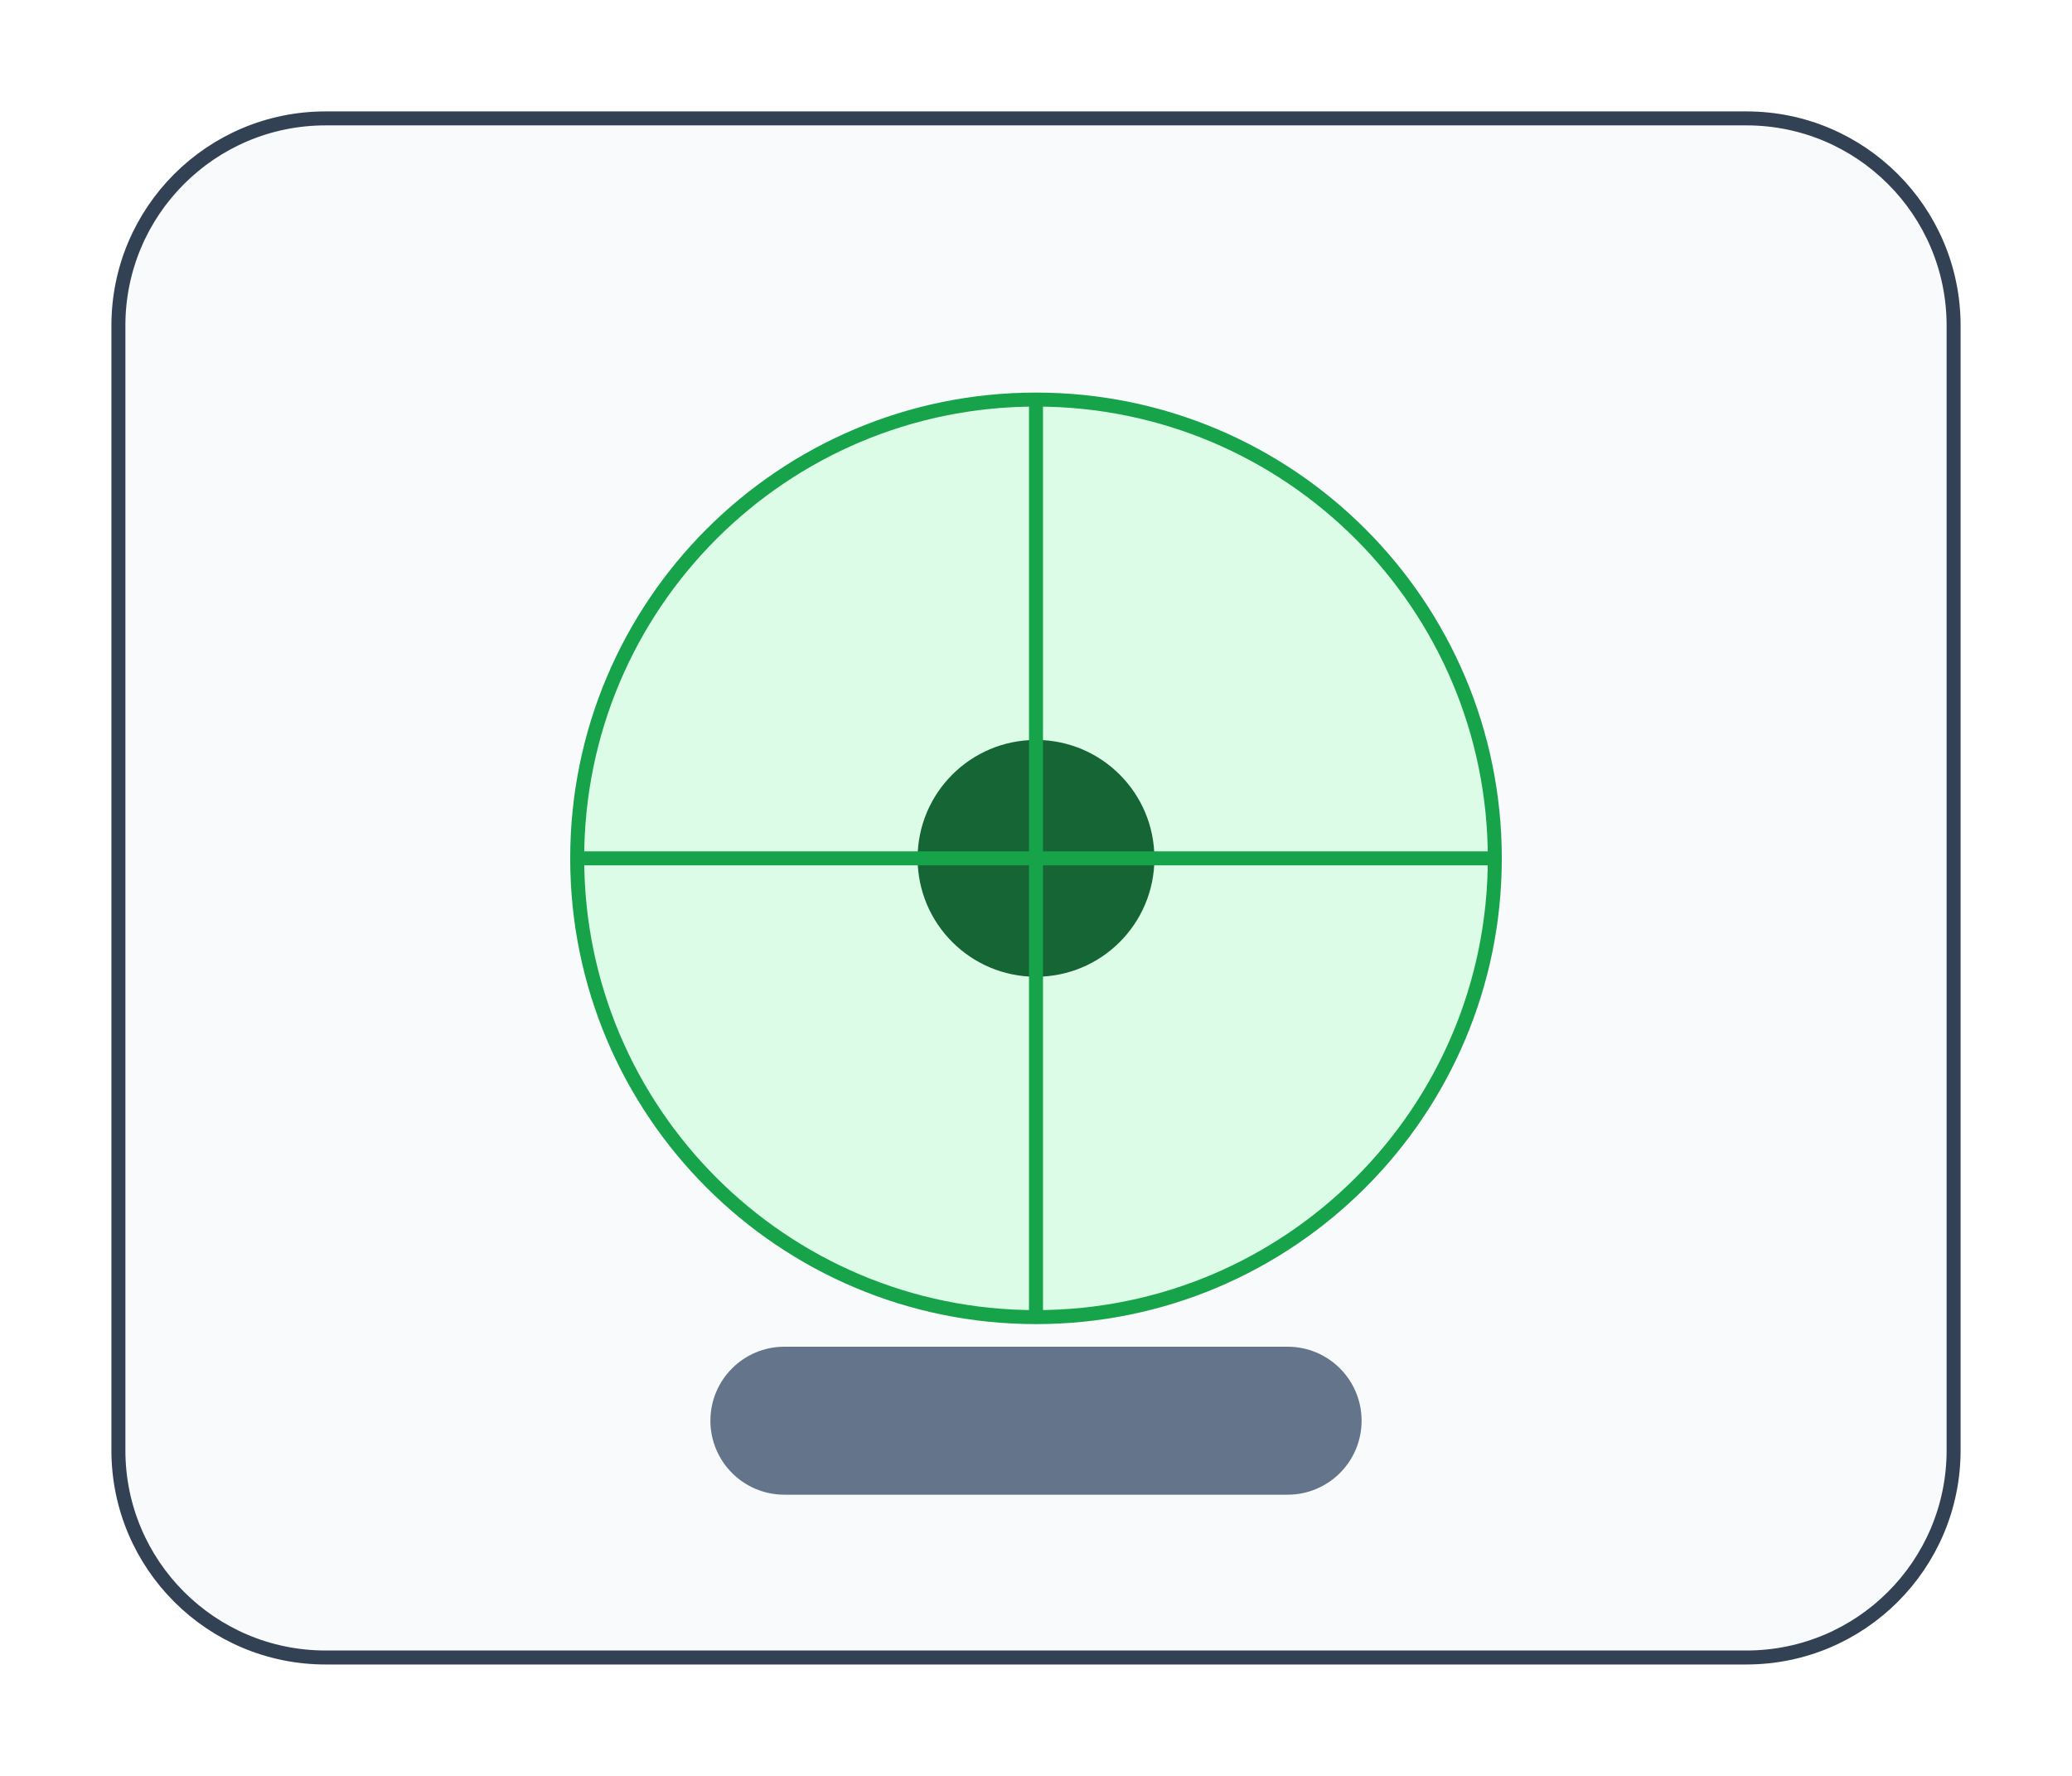
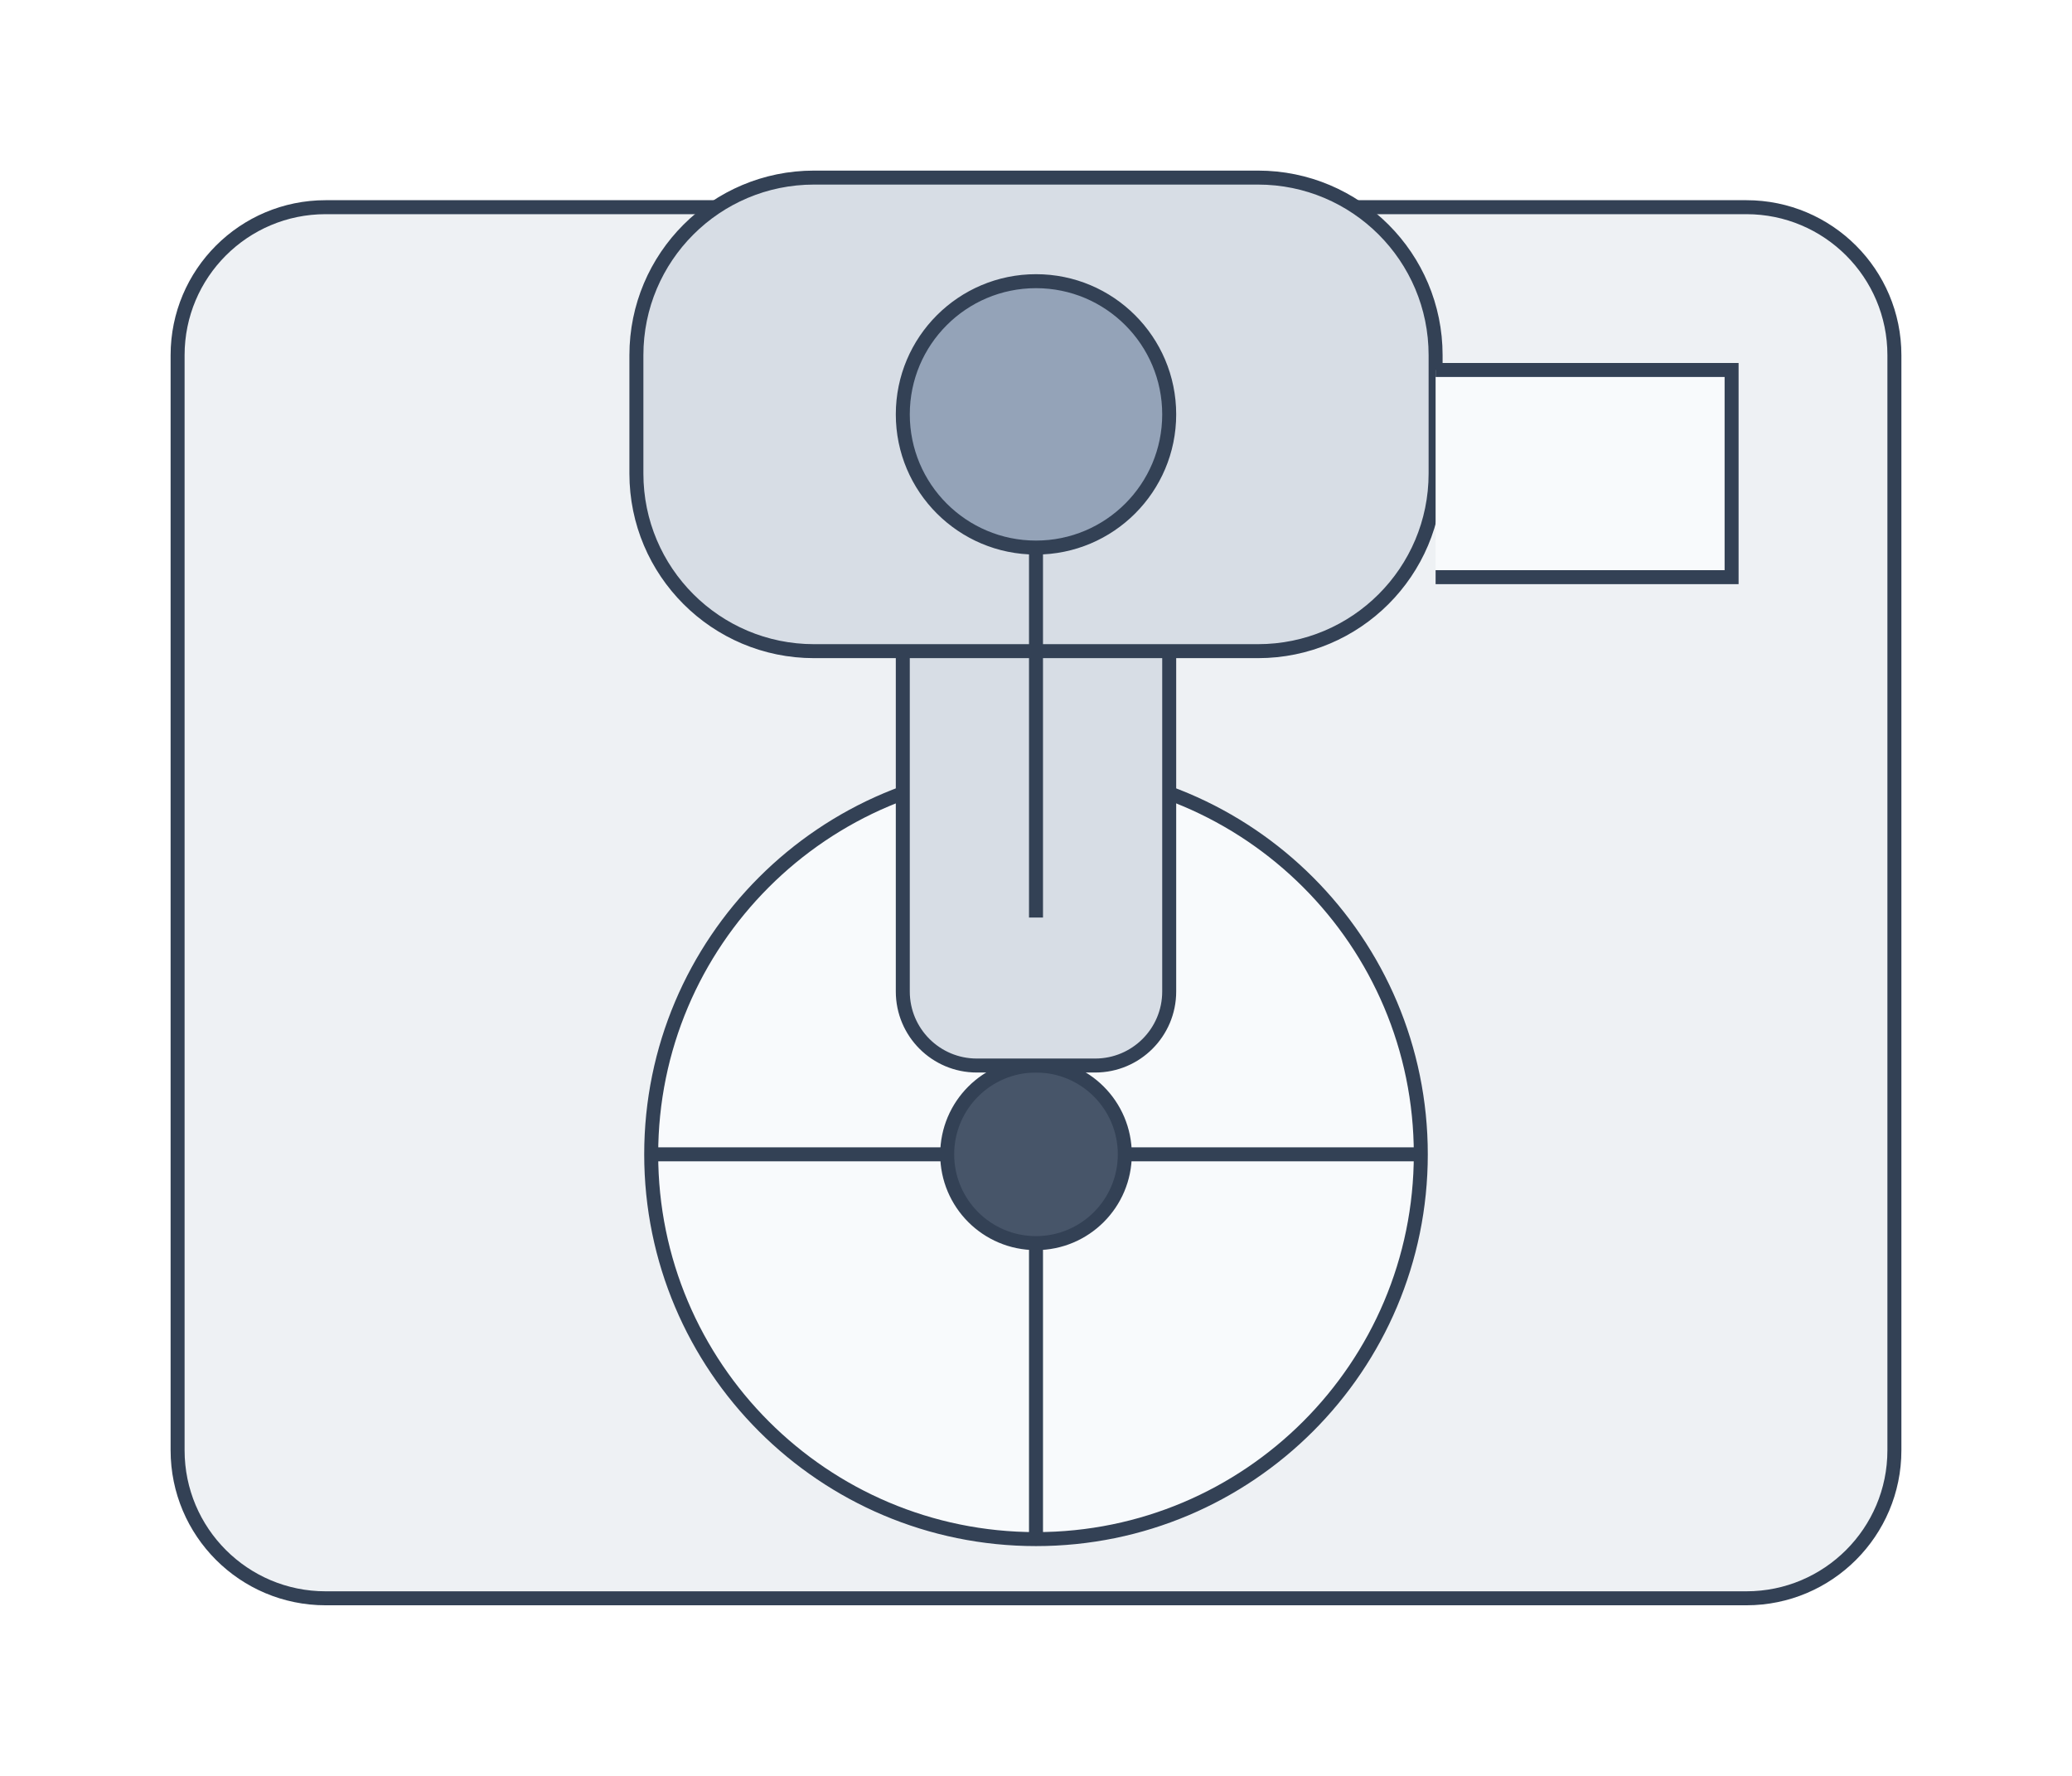
<svg xmlns="http://www.w3.org/2000/svg" viewBox="0 0 140 120" role="img" aria-label="Furadeira de coluna vista de cima">
  <style>[stroke]{stroke-width:.25mm!important;vector-effect:non-scaling-stroke}</style>
-   <rect x="8" y="8" width="124" height="104" rx="14" fill="#f8fafc" stroke="#334155" stroke-width="6" />
-   <circle cx="70" cy="58" r="31" fill="#dcfce7" stroke="#16a34a" stroke-width="5" />
-   <circle cx="70" cy="58" r="8" fill="#166534" />
-   <path d="M70 27v62M39 58h62" stroke="#16a34a" stroke-width="3" />
-   <rect x="48" y="91" width="44" height="10" rx="5" fill="#64748b" />
+   <g stroke="#334155">
+     <rect x="12" y="14" width="116" height="94" rx="10" fill="#eef1f4" />
+     <circle cx="70" cy="78" r="26" fill="#f8fafc" />
+     <path d="M44 78h52M70 52v52" fill="none" />
+     <circle cx="70" cy="78" r="6" fill="#475569" />
+     <rect x="61" y="24" width="18" height="48" rx="5" fill="#d7dde5" />
+     <rect x="43" y="12" width="54" height="32" rx="12" fill="#d7dde5" />
+     <circle cx="70" cy="28" r="9" fill="#94a3b8" />
+     <path d="M70 37v25" fill="none" />
+     <path d="M97 25h20v14H97" fill="#f8fafc" />
+   </g>
</svg>
